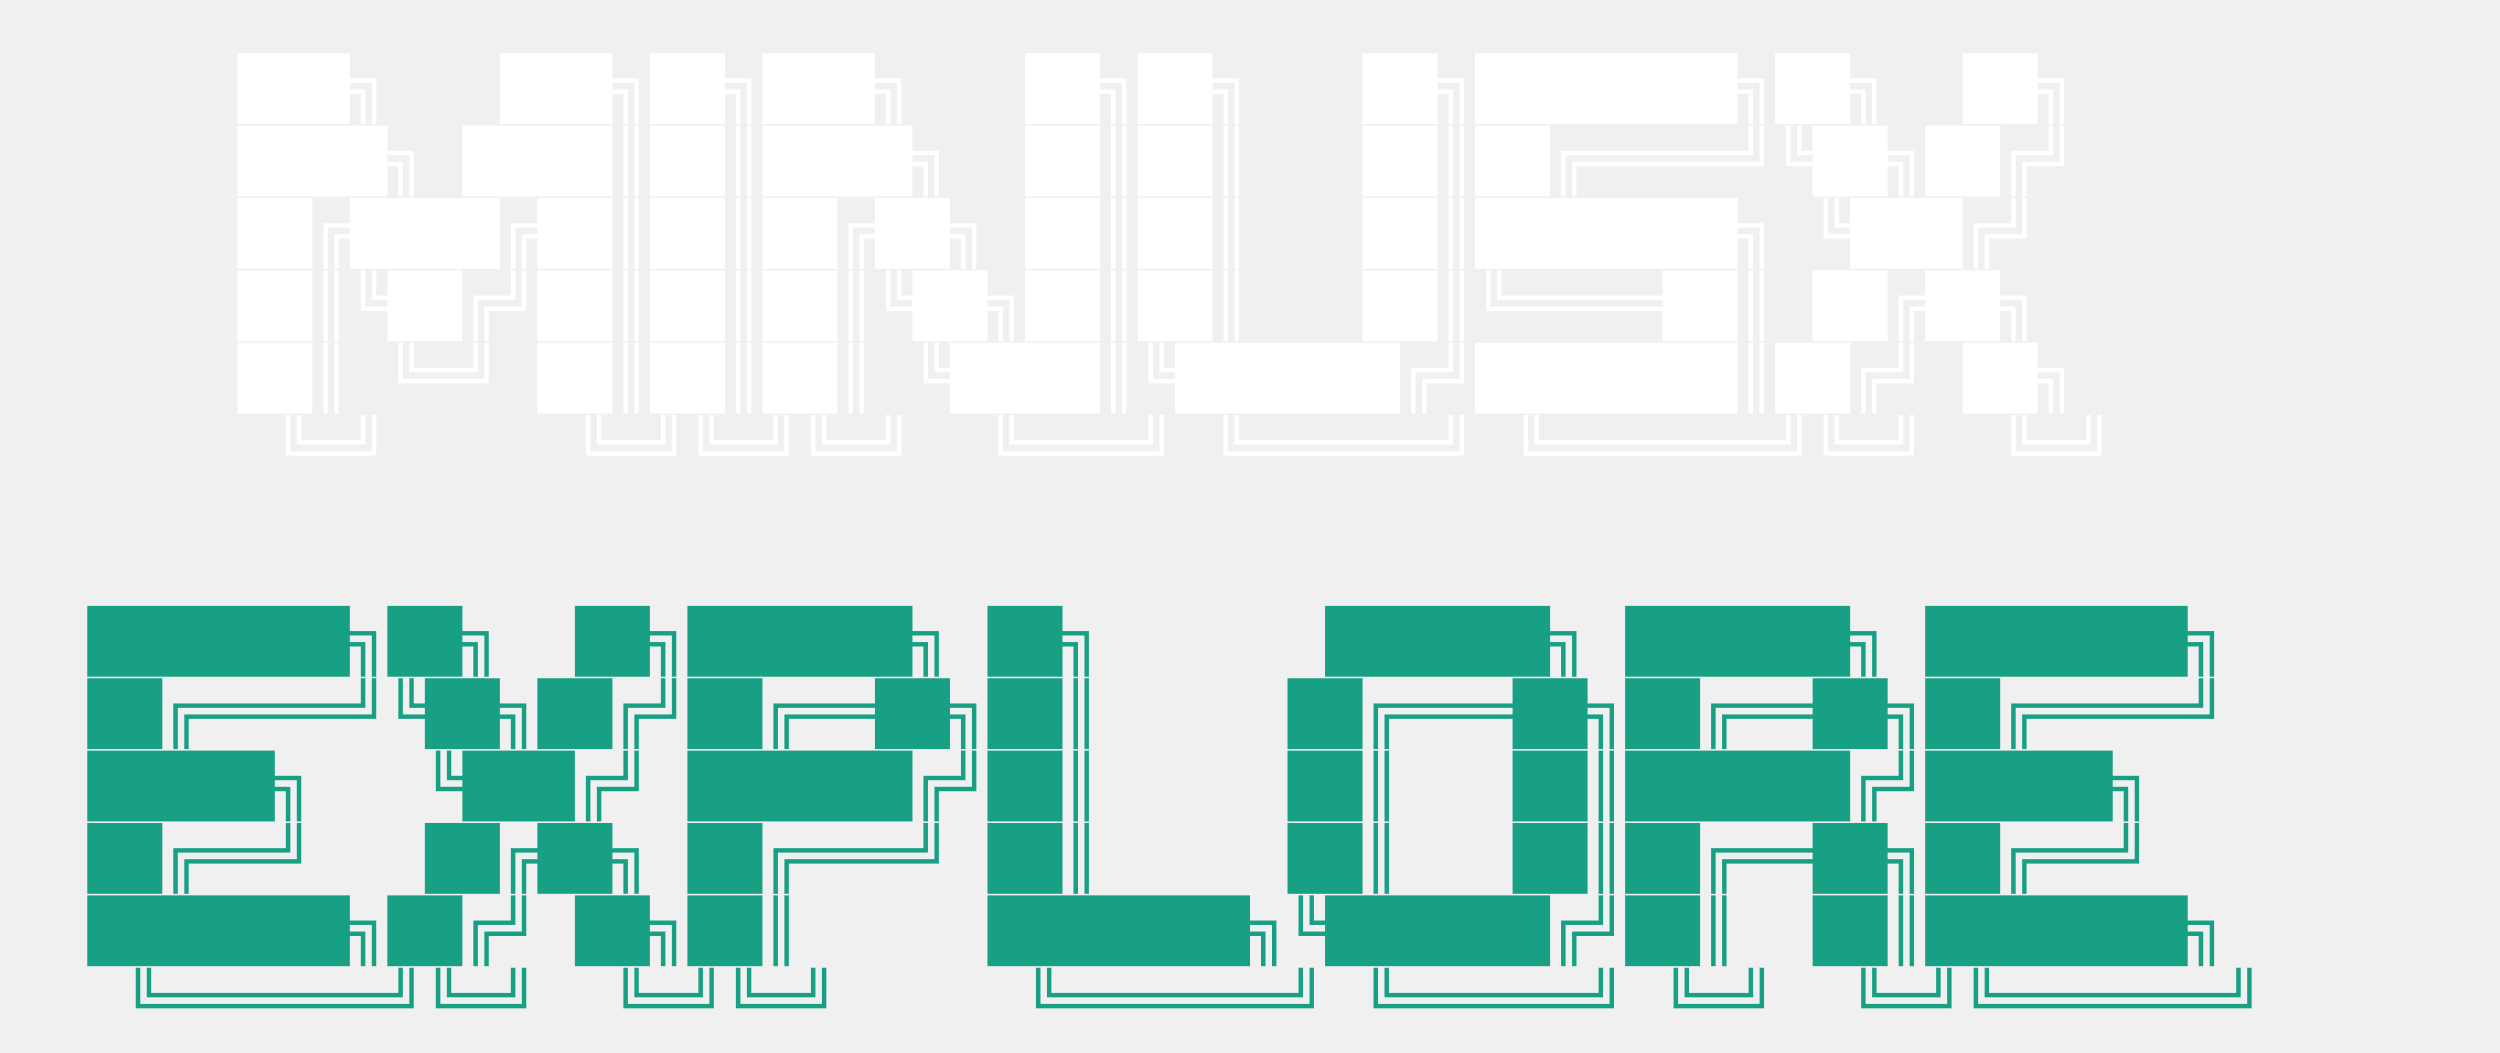
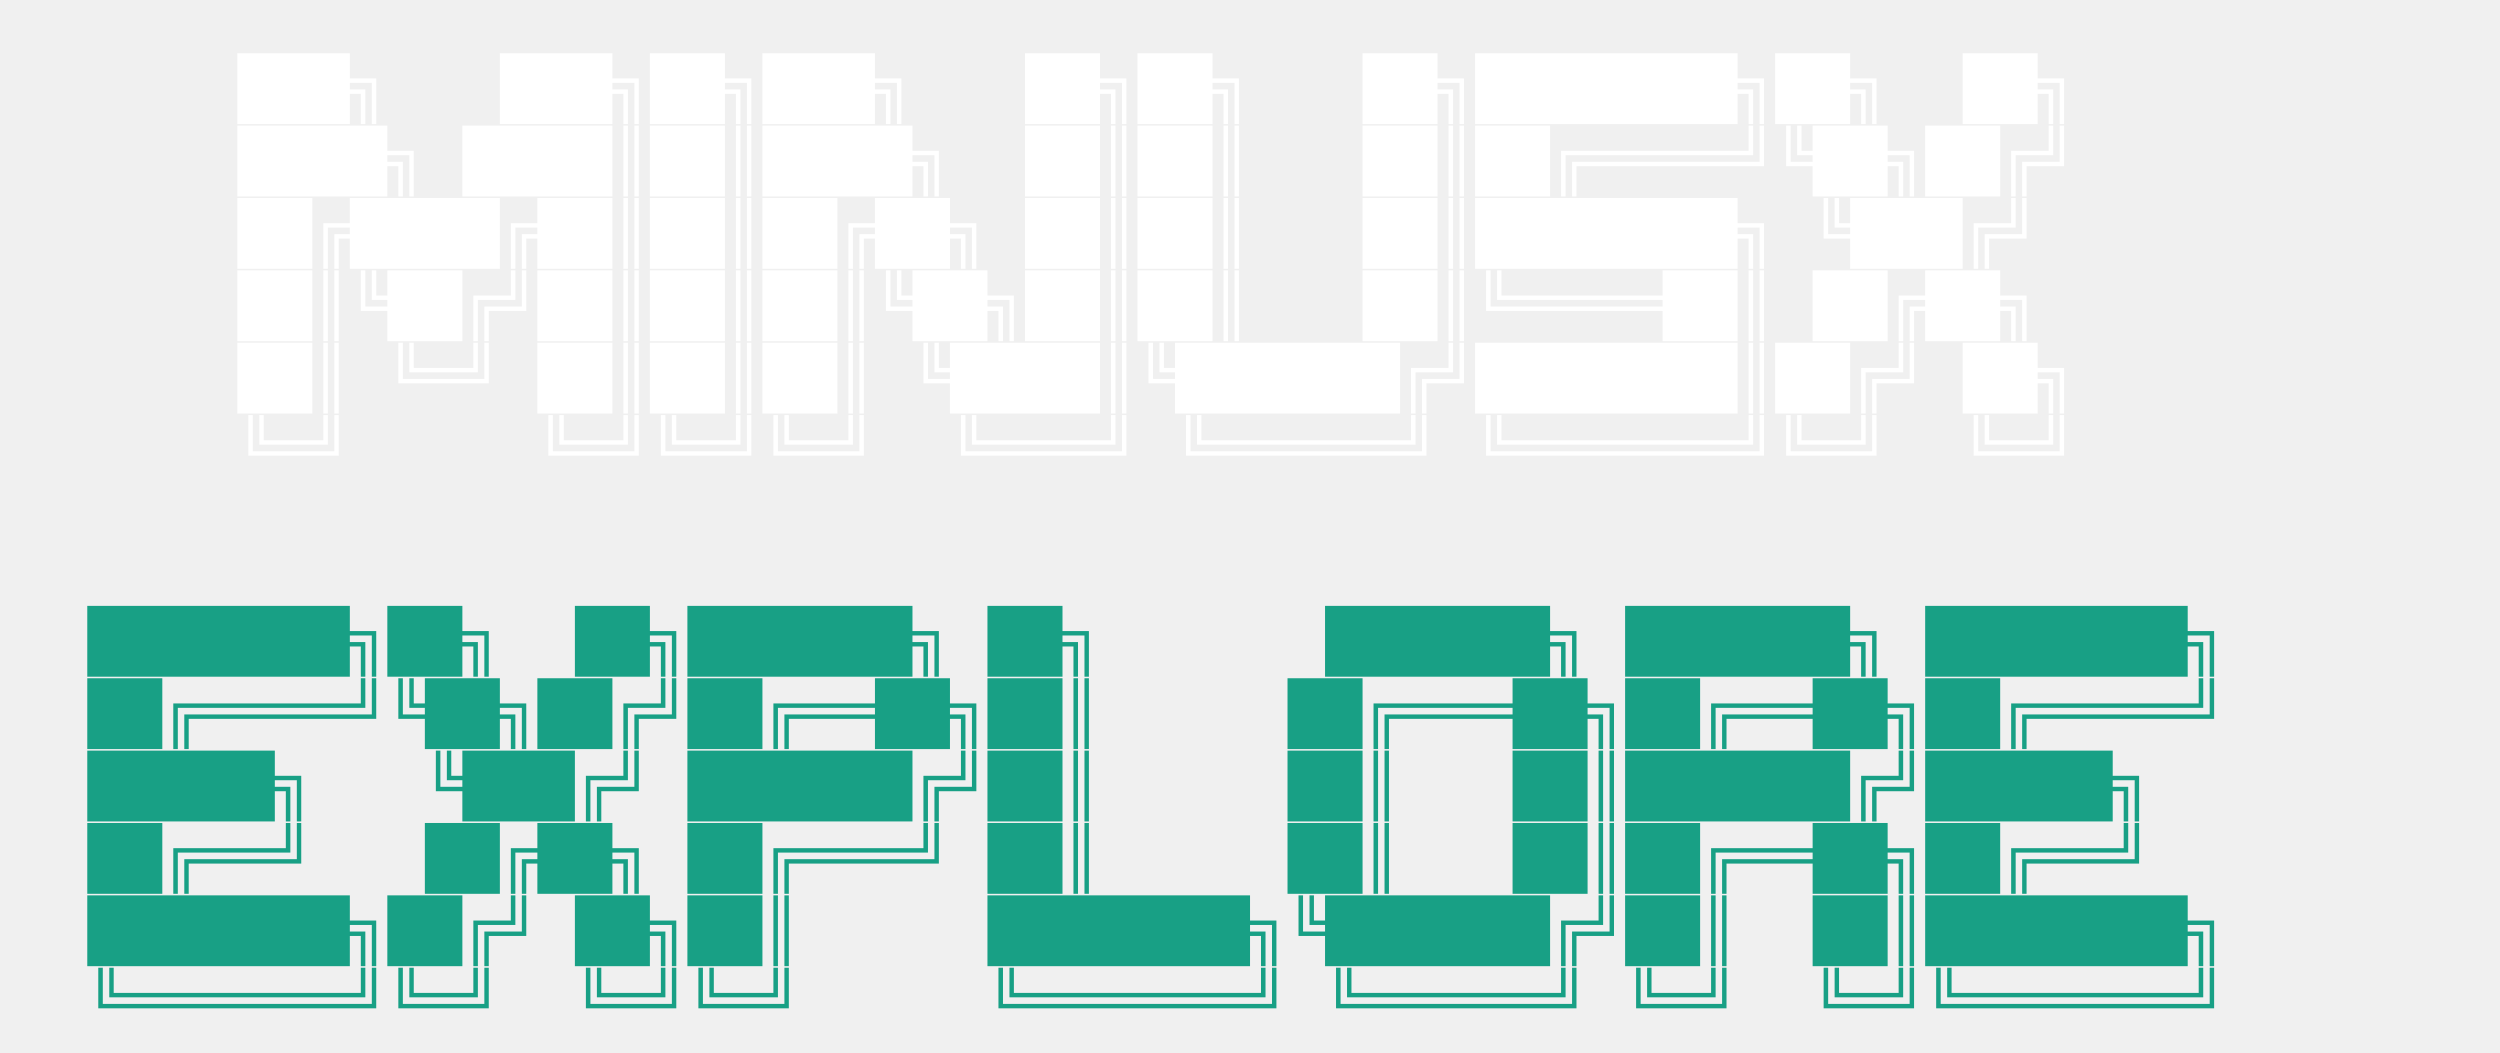
<svg xmlns="http://www.w3.org/2000/svg" viewBox="0 0 380 160" width="380" height="160">
  <text font-family="'JetBrains Mono','Menlo','Courier New',monospace" font-size="9.5" font-weight="700" fill="#ffffff" text-anchor="middle" xml:space="preserve">
    <tspan x="50%" dy="16">███╗   ███╗██╗███╗   ██╗██╗   ██╗███████╗██╗  ██╗</tspan>
    <tspan x="50%" dy="11">████╗ ████║██║████╗  ██║██║   ██║██╔════╝╚██╗██╔╝</tspan>
    <tspan x="50%" dy="11">██╔████╔██║██║██╔██╗ ██║██║   ██║███████╗ ╚███╔╝ </tspan>
    <tspan x="50%" dy="11">██║╚██╔╝██║██║██║╚██╗██║██║   ██║╚════██║ ██╔██╗ </tspan>
    <tspan x="50%" dy="11">██║ ╚═╝ ██║██║██║ ╚████║╚██████╔╝███████║██╔╝ ██╗</tspan>
-     <tspan x="50%" dy="11">╚═╝     ╚═╝╚═╝╚═╝  ╚═══╝ ╚═════╝ ╚══════╝╚═╝  ╚═╝</tspan>
+     <tspan x="48.5%" dy="11">╚═╝     ╚═╝╚═╝╚═╝  ╚═══╝ ╚═════╝ ╚══════╝╚═╝  ╚═╝</tspan>
  </text>
  <text font-family="'JetBrains Mono','Menlo','Courier New',monospace" font-size="9.5" font-weight="700" fill="#18a085" text-anchor="middle" xml:space="preserve">
    <tspan x="50%" dy="100">███████╗██╗  ██╗██████╗ ██╗      ██████╗ ██████╗ ███████╗</tspan>
    <tspan x="50%" dy="11">██╔════╝╚██╗██╔╝██╔══██╗██║     ██╔═══██╗██╔══██╗██╔════╝</tspan>
    <tspan x="50%" dy="11">█████╗   ╚███╔╝ ██████╔╝██║     ██║   ██║██████╔╝█████╗  </tspan>
    <tspan x="50%" dy="11">██╔══╝   ██╔██╗ ██╔═══╝ ██║     ██║   ██║██╔══██╗██╔══╝  </tspan>
    <tspan x="50%" dy="11">███████╗██╔╝ ██╗██║     ███████╗╚██████╔╝██║  ██║███████╗</tspan>
-     <tspan x="50%" dy="11">╚══════╝╚═╝  ╚═╝╚═╝     ╚══════╝ ╚═════╝ ╚═╝  ╚═╝╚══════╝</tspan>
+     <tspan x="48.5%" dy="11">╚══════╝╚═╝  ╚═╝╚═╝     ╚══════╝ ╚═════╝ ╚═╝  ╚═╝╚══════╝</tspan>
  </text>
</svg>
